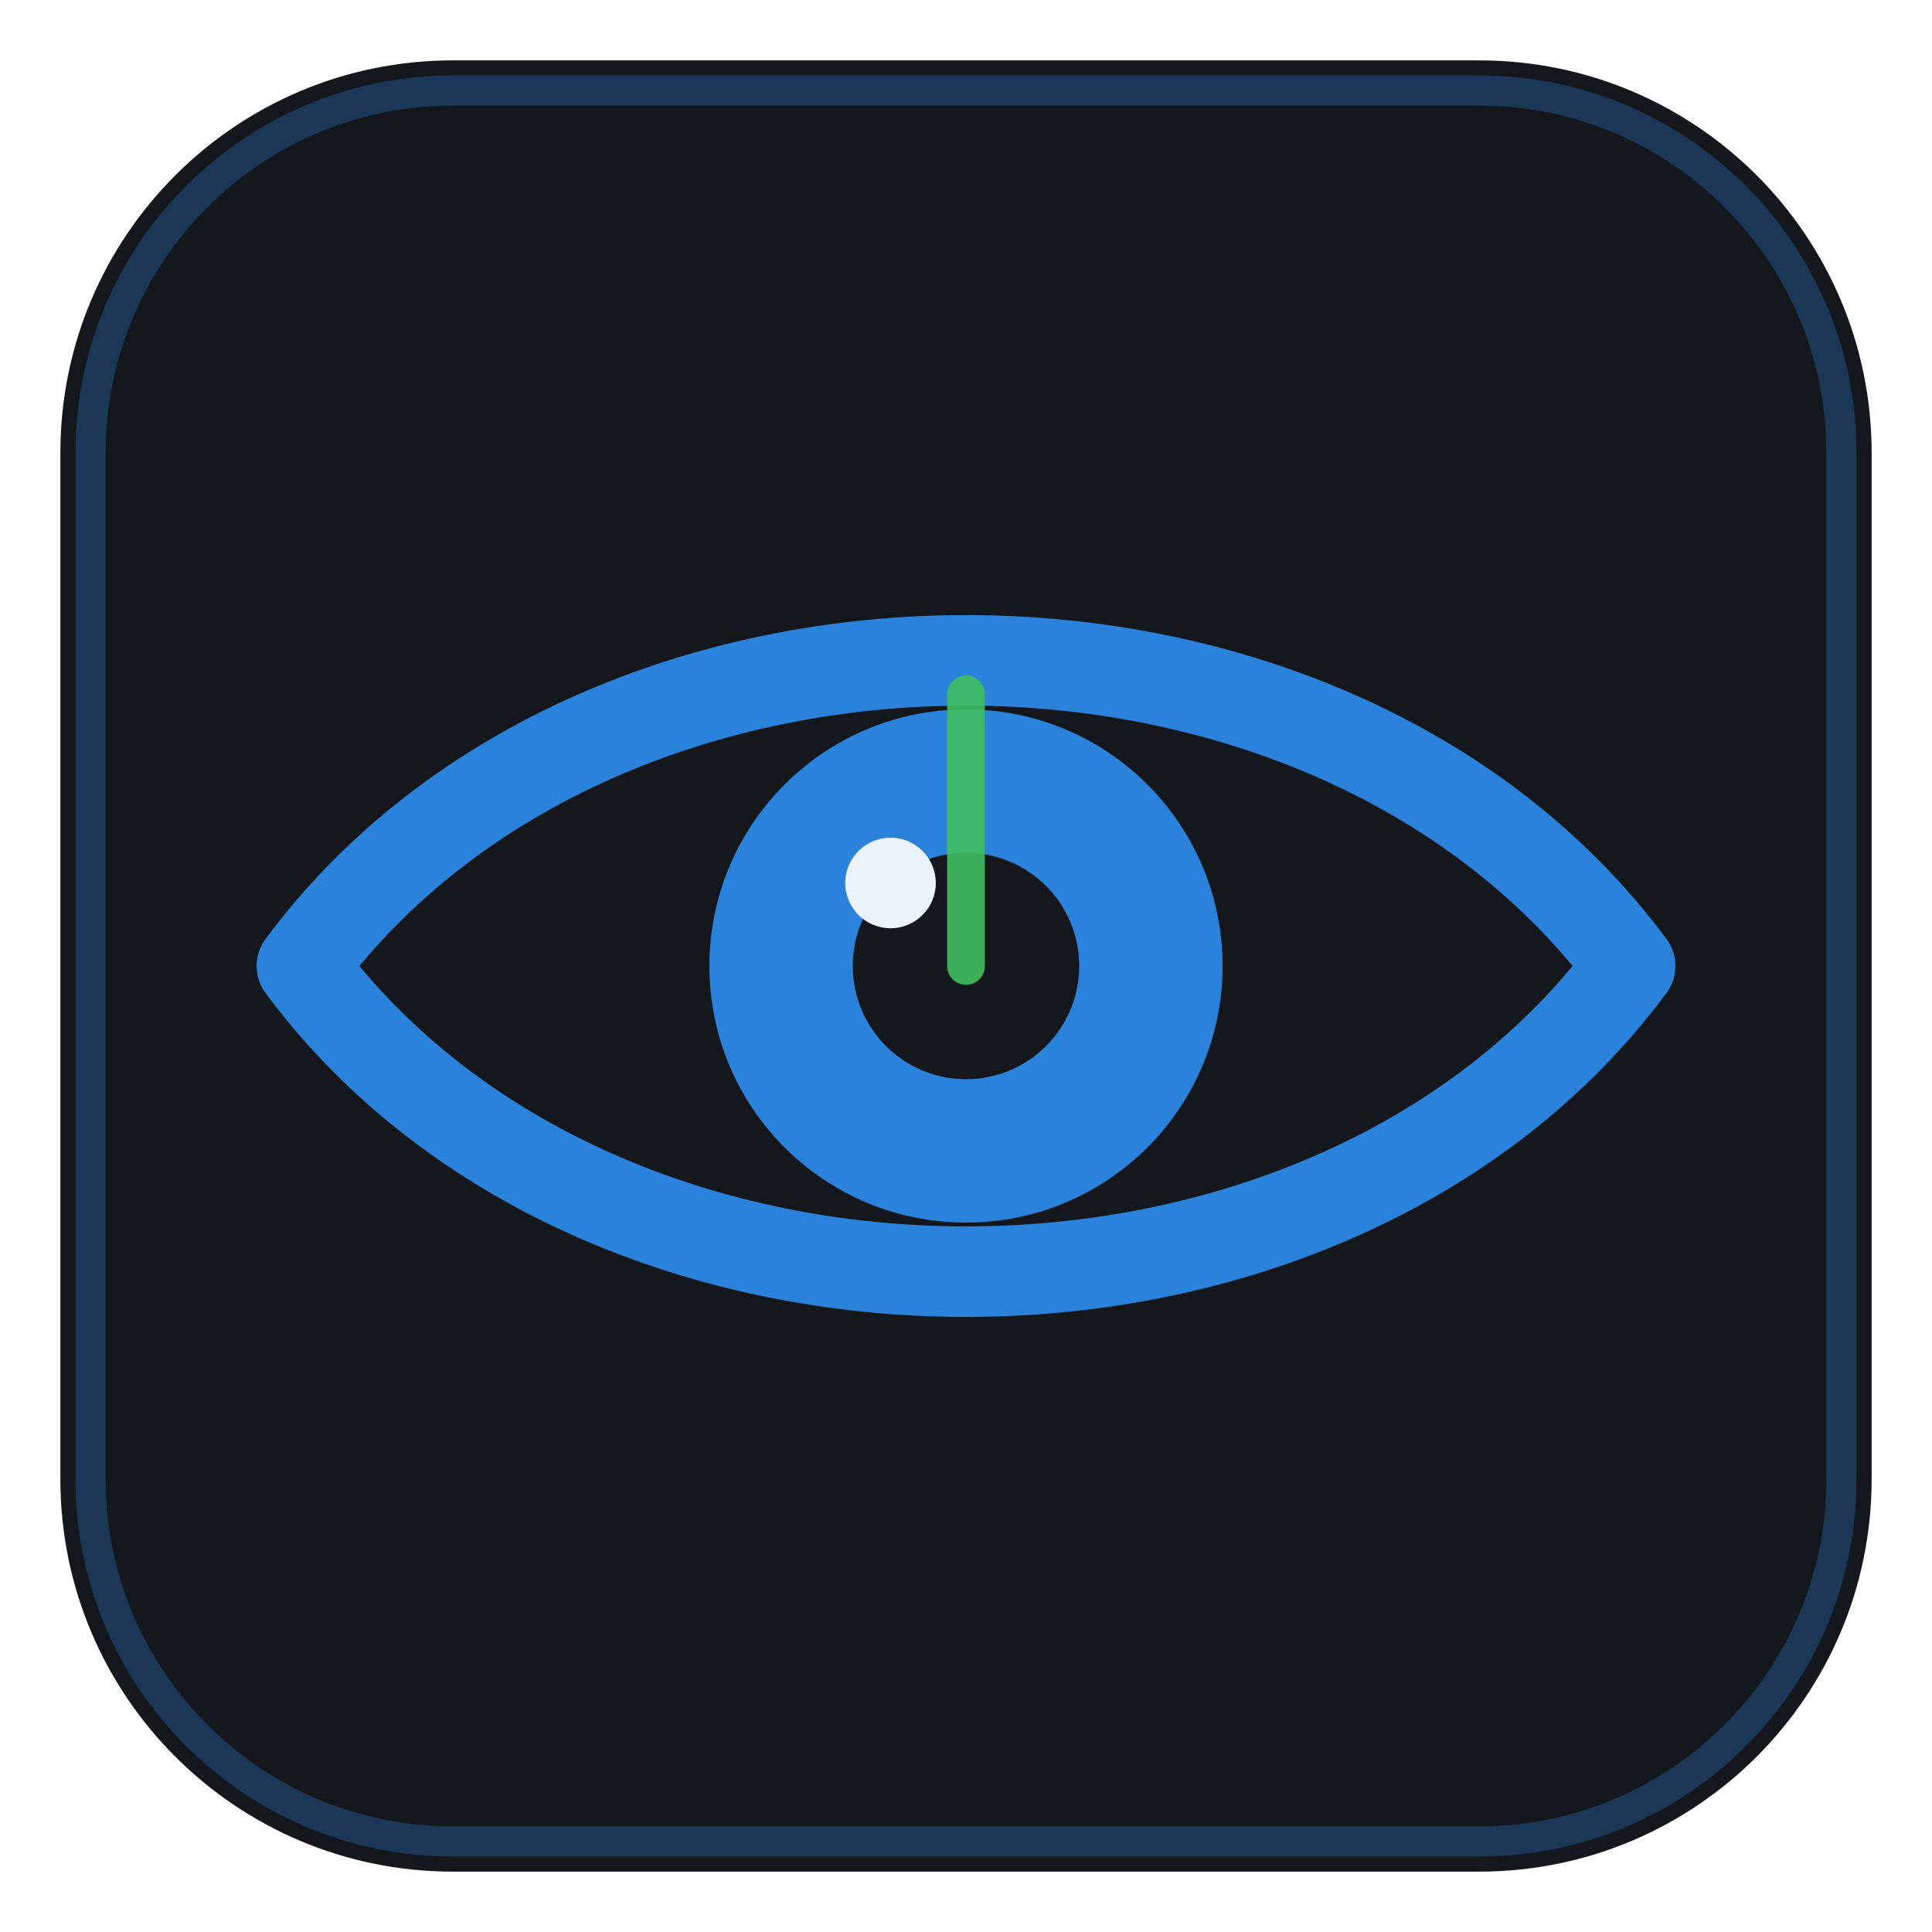
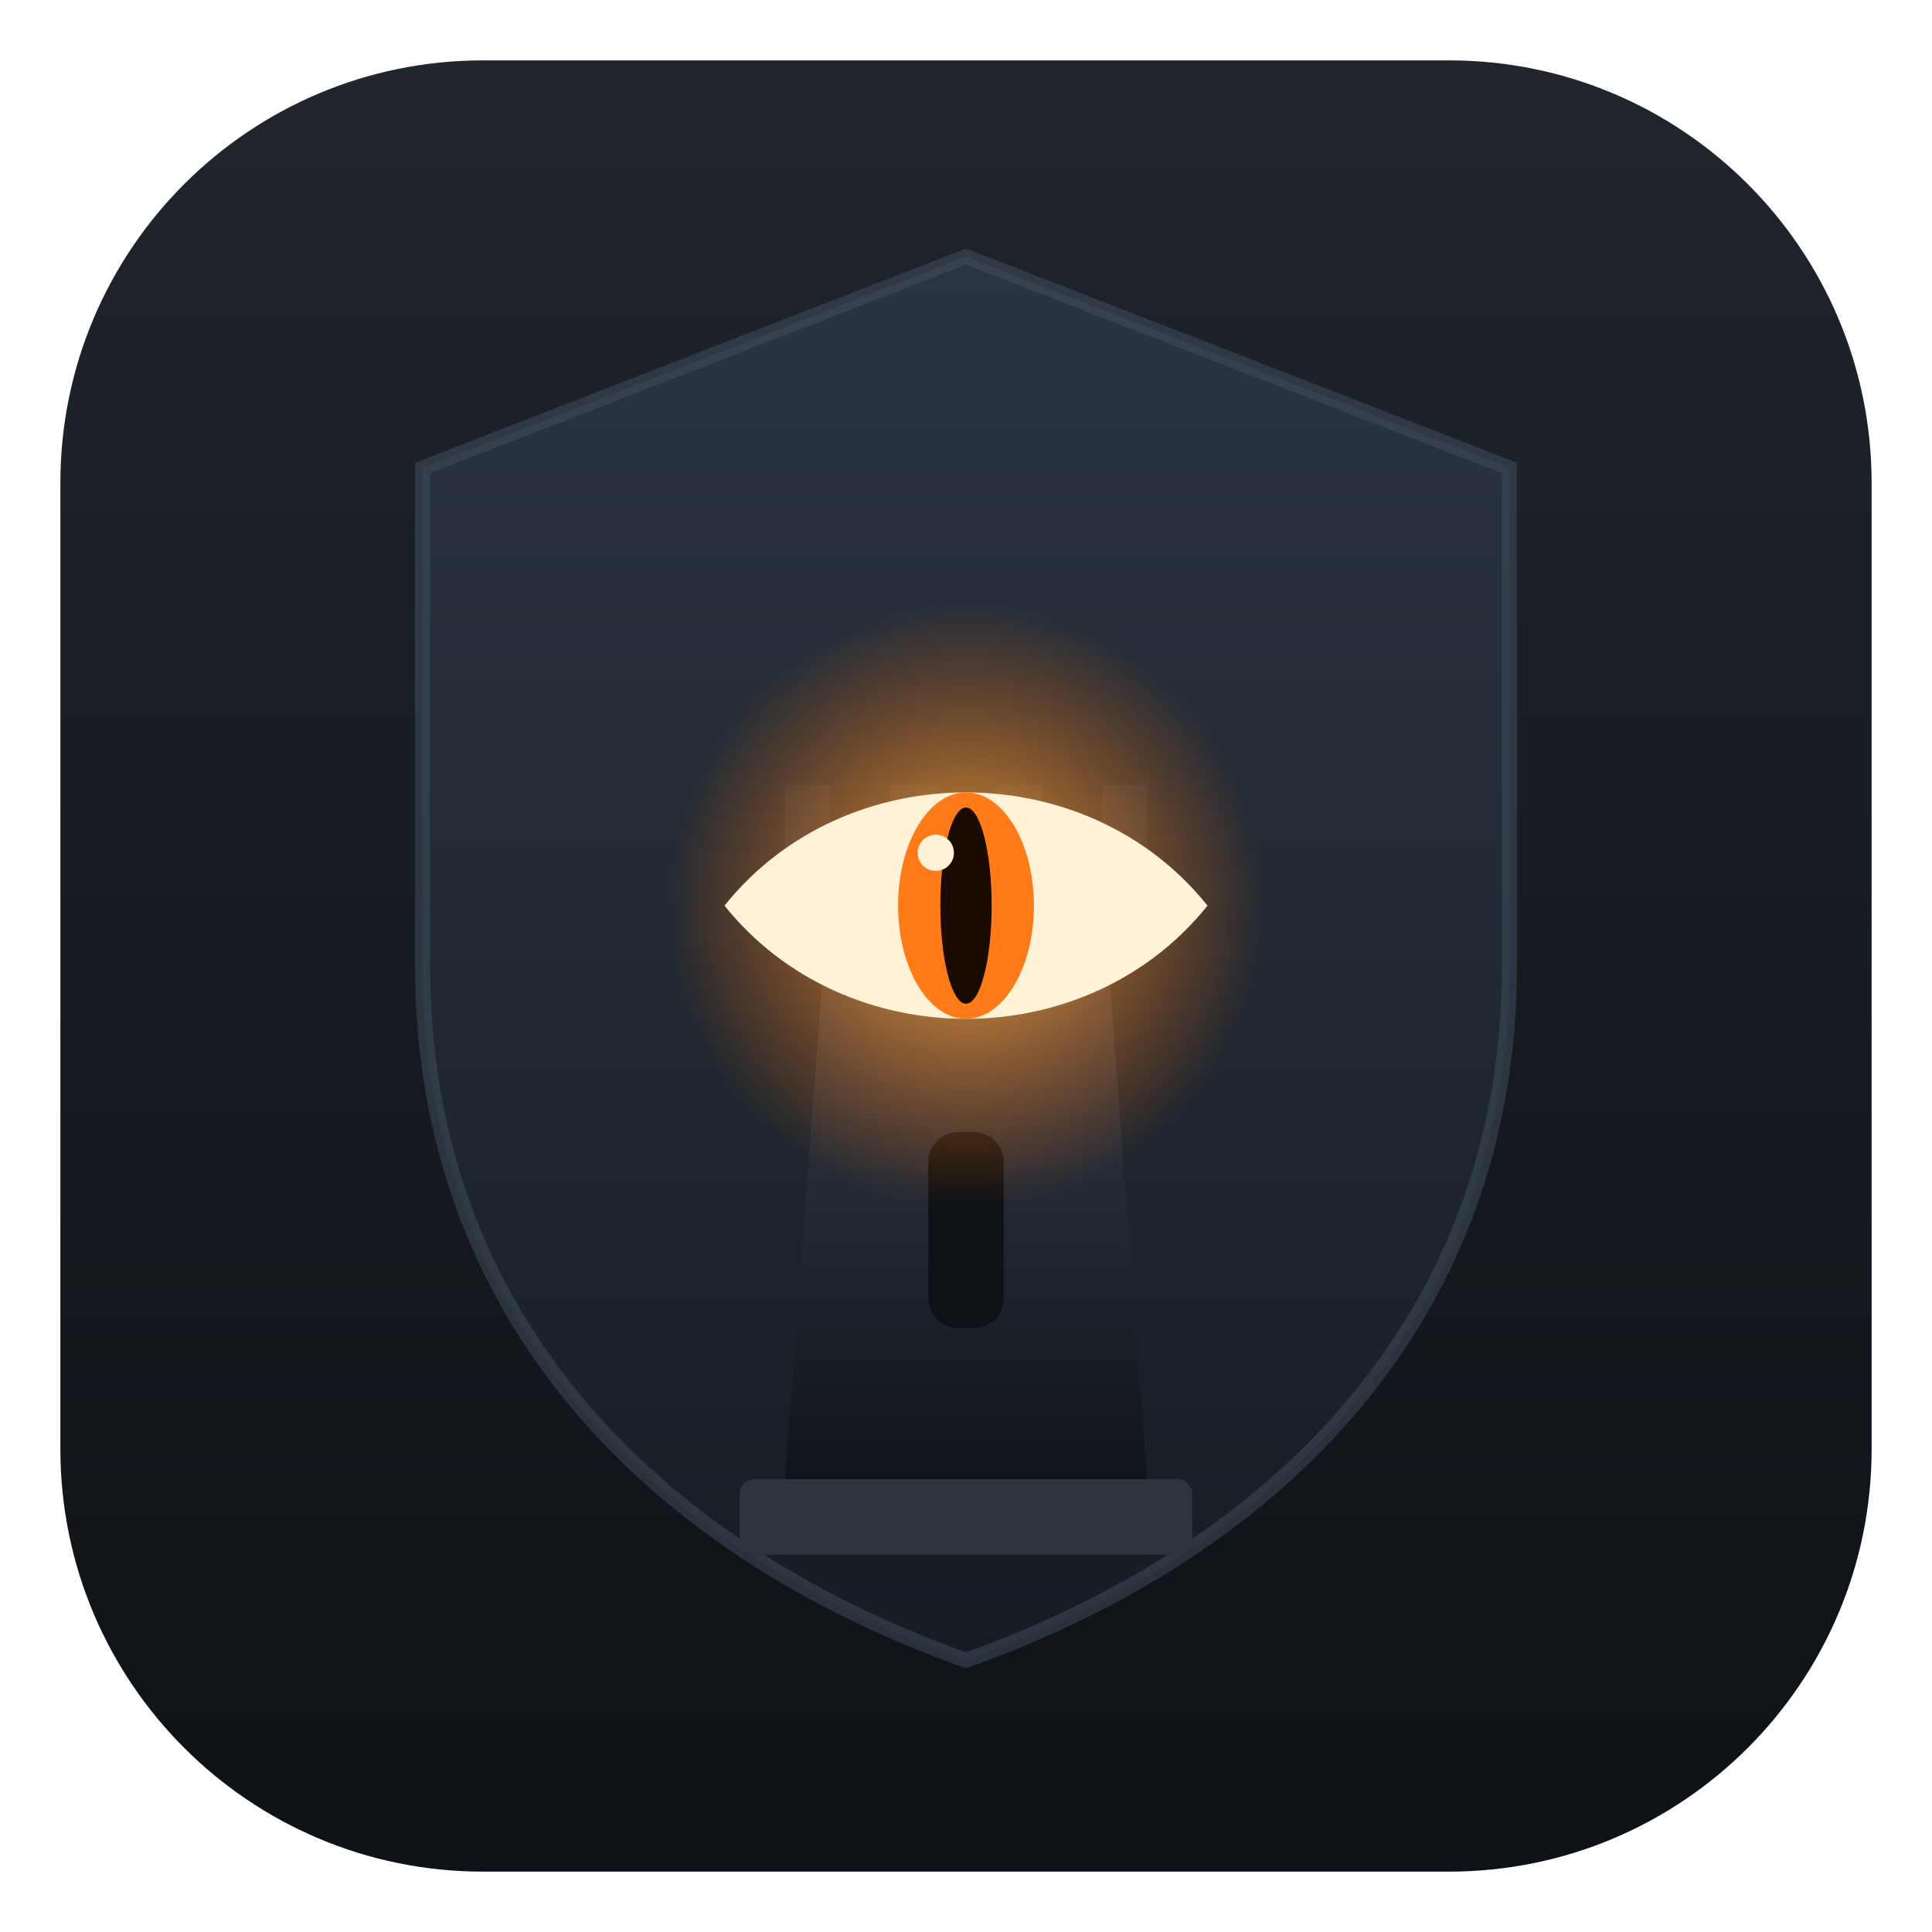
<svg xmlns="http://www.w3.org/2000/svg" width="256" height="256" viewBox="0 0 256 256">
-   <rect x="8" y="8" width="240" height="240" rx="52" fill="#14171c" />
-   <rect x="12" y="12" width="232" height="232" rx="48" fill="none" stroke="#2a82da" stroke-width="4" opacity="0.30" />
-   <path d="M40 128 C 80 74, 176 74, 216 128 C 176 182, 80 182, 40 128 Z" fill="none" stroke="#2a82da" stroke-width="12" stroke-linejoin="round" />
-   <circle cx="128" cy="128" r="34" fill="#2a82da" />
-   <circle cx="128" cy="128" r="15" fill="#14171c" />
-   <circle cx="118" cy="117" r="6" fill="#eaf2fb" />
-   <path d="M128 128 L128 92" stroke="#3fbf5f" stroke-width="5" stroke-linecap="round" opacity="0.9" />
+   <defs>
+     <linearGradient id="fond" x1="0" y1="0" x2="0" y2="1">
+       <stop offset="0" stop-color="#20252e" />
+       <stop offset="1" stop-color="#0e1115" />
+     </linearGradient>
+     <linearGradient id="bouclier" x1="0" y1="0" x2="0" y2="1">
+       <stop offset="0" stop-color="#2b3542" />
+       <stop offset="1" stop-color="#161c24" />
+     </linearGradient>
+     <linearGradient id="tour" x1="0" y1="0" x2="0" y2="1">
+       <stop offset="0" stop-color="#3a4150" />
+       <stop offset="1" stop-color="#10151c" />
+     </linearGradient>
+     <radialGradient id="halo" cx="0.5" cy="0.5" r="0.5">
+       <stop offset="0" stop-color="#ffb347" stop-opacity="0.9" />
+       <stop offset="1" stop-color="#ff6a00" stop-opacity="0" />
+     </radialGradient>
+   </defs>
+   <rect x="8" y="8" width="240" height="240" rx="56" fill="url(#fond)" />
+   <path d="M128 34 L200 62 V128 C200 174 170 205 128 220            C86 205 56 174 56 128 V62 Z" fill="url(#bouclier)" stroke="#43506180" stroke-width="2" />
+   <g>
+     <path d="M104 196 L110 116 H146 L152 196 Z" fill="url(#tour)" />
+     <path d="M104 116 V104 H110 V110 H118 V104 H124 V110 H132 V104 H138 V110 H146 V104 H152 V116 Z" fill="#2c3440" />
+     <rect x="98" y="196" width="60" height="10" rx="2" fill="#2c3440" />
+     <rect x="123" y="150" width="10" height="26" rx="4" fill="#0e1115" />
+   </g>
+   <circle cx="128" cy="120" r="40" fill="url(#halo)" />
+   <path d="M96 120 C112 100 144 100 160 120 C144 140 112 140 96 120 Z" fill="#fff2d6" />
+   <ellipse cx="128" cy="120" rx="9" ry="15" fill="#ff7a18" />
+   <ellipse cx="128" cy="120" rx="3.4" ry="13" fill="#1a0a00" />
+   <circle cx="124" cy="113" r="2.4" fill="#fff2d6" />
</svg>
